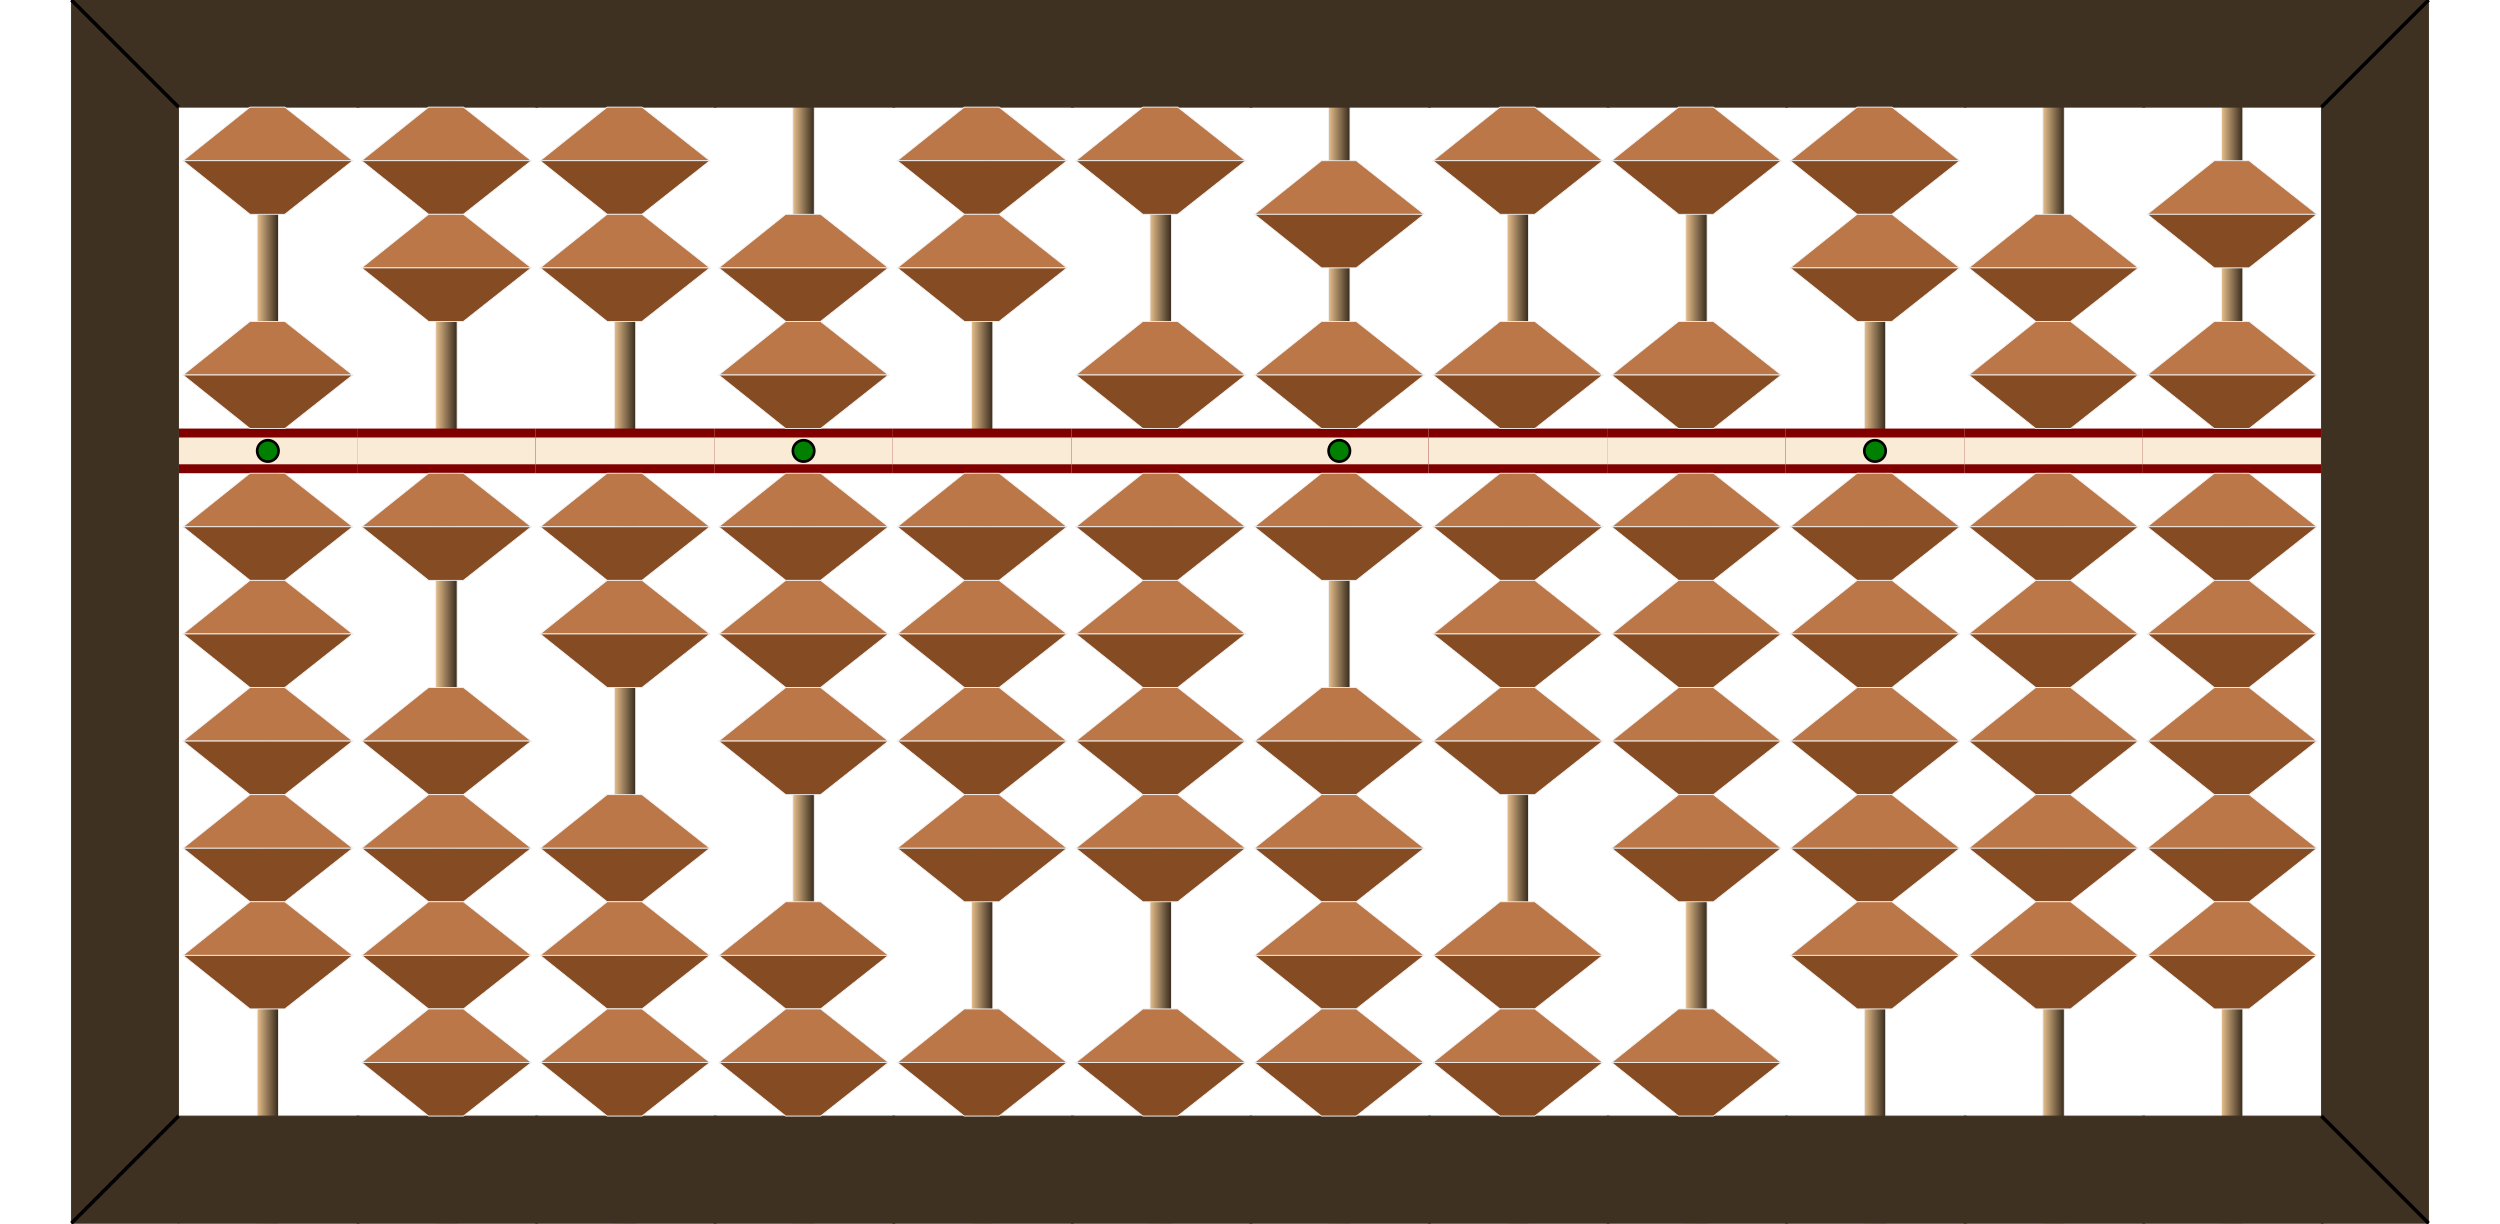
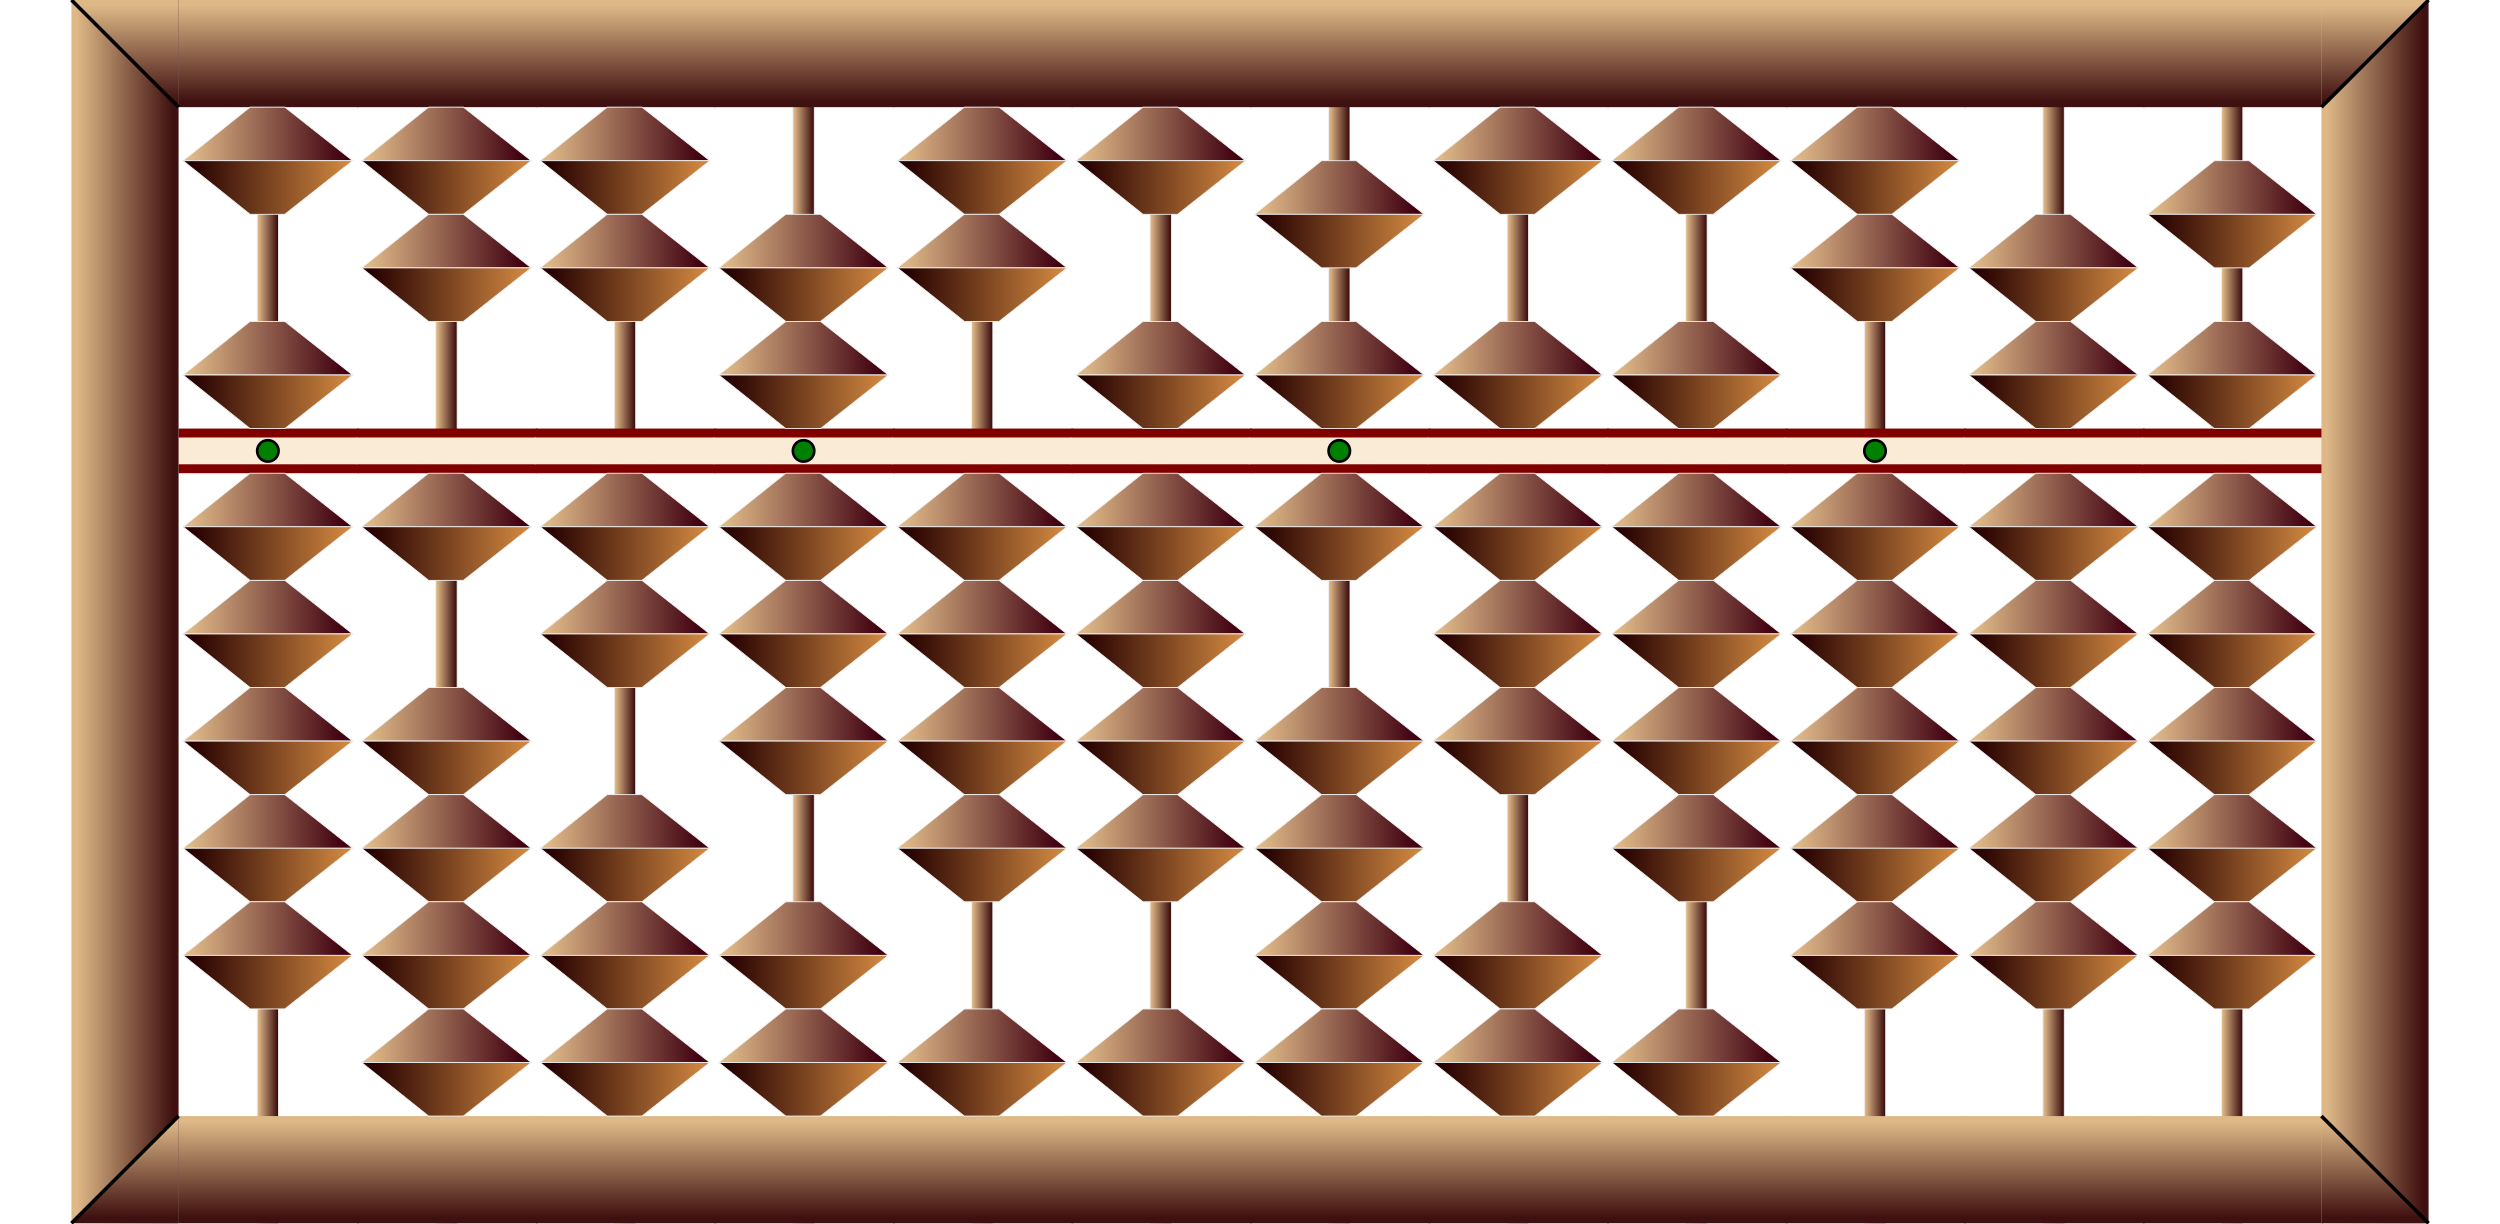
<svg xmlns="http://www.w3.org/2000/svg" x="0px" y="0px" width="700.0px" height="342.5px" viewBox="0 0 2800 1370">
  <defs>
    <radialGradient id="grad1" cx="50%" cy="50%" r="50%" fx="30%" fy="40%">
      <stop offset="0%" stop-color="antiquewhite" />
      <stop offset="80%" stop-color="Darkgreen" />
    </radialGradient>
    <linearGradient id="rodgrad">
      <stop offset="5%" stop-color="BurlyWood" />
-       <stop offset="95%" stop-color="#3f3121" />
+       <stop offset="95%" stop-color="#3f1010" />
+     </linearGradient>
+     <linearGradient id="rodgrad2" gradientTransform="rotate(90)">
+       <stop offset="5%" stop-color="BurlyWood" />
+       <stop offset="95%" stop-color="#3f1010" />
+     </linearGradient>
+     <linearGradient id="jap1">
+       <stop offset="5%" stop-color="BurlyWood" />
+       <stop offset="95%" stop-color="#3f0010" />
+     </linearGradient>
+     <linearGradient id="jap2">
+       <stop offset="5%" stop-color="#250000" />
+       <stop offset="95%" stop-color="Peru" />
    </linearGradient>
    <g id="bead">
-       <polygon fill="#bb7748" stroke="#F2F2F2" points="80,0 5,60 195,60 119,0" />
-       <polygon fill="#854c24" stroke="#F2F2F2" points="119,120 195,60 5,60 80,120" />
+       <polygon fill="url(#jap1)" stroke="#F2F2F2" points="80,0 5,60 195,60 119,0" />
+       <polygon fill="url(#jap2)" stroke="#F2F2F2" points="119,120 195,60 5,60 80,120" />
    </g>
    <g id="bead2">
      <ellipse cx="100" cy="60" rx="90" ry="59.5" fill="url(#grad1)" stroke="#F2F2F2" />
    </g>
    <g id="frame">
-       <rect y="0" fill="#3f3121" stroke="#3f3121" width="202" height="120" />
+       <rect y="0" fill="url(#rodgrad2)" width="202" height="120" />
    </g>
    <g id="bar">
-       <rect x="0" y="0" width="200" height="50" fill="Maroon" />
-       <rect y="10" fill="AntiqueWhite" width="200" height="30" />
+       <rect x="0" y="0" width="202" height="50" fill="Maroon" />
+       <rect x="-1" y="10" fill="AntiqueWhite" width="202" height="30" />
    </g>
    <g id="bardot">
      <use href="#bar" />
      <circle cx="100" cy="25" r="12" stroke="black" stroke-width="3" fill="green" />
    </g>
  </defs>
  <rect x="288" y="0.5" fill="url(#rodgrad)" stroke="#F2F2F2" width="24" height="1370" />
  <use href="#frame" x="200" y="0" />
  <use href="#frame" x="200" y="1250" />
  <use href="#bardot" x="200" y="480" />
  <use href="#bead" x="200" y="120" />
  <use href="#bead" x="200" y="360" />
  <use href="#bead" x="200" y="530" />
  <use href="#bead" x="200" y="650" />
  <use href="#bead" x="200" y="770" />
  <use href="#bead" x="200" y="890" />
  <use href="#bead" x="200" y="1010" />
  <rect x="488" y="0.5" fill="url(#rodgrad)" stroke="#F2F2F2" width="24" height="1370" />
  <use href="#frame" x="400" y="0" />
  <use href="#frame" x="400" y="1250" />
  <use href="#bar" x="400" y="480" />
  <use href="#bead" x="400" y="120" />
  <use href="#bead" x="400" y="240" />
  <use href="#bead" x="400" y="530" />
  <use href="#bead" x="400" y="770" />
  <use href="#bead" x="400" y="890" />
  <use href="#bead" x="400" y="1010" />
  <use href="#bead" x="400" y="1130" />
  <rect x="688" y="0.5" fill="url(#rodgrad)" stroke="#F2F2F2" width="24" height="1370" />
  <use href="#frame" x="600" y="0" />
  <use href="#frame" x="600" y="1250" />
  <use href="#bar" x="600" y="480" />
  <use href="#bead" x="600" y="120" />
  <use href="#bead" x="600" y="240" />
  <use href="#bead" x="600" y="530" />
  <use href="#bead" x="600" y="650" />
  <use href="#bead" x="600" y="890" />
  <use href="#bead" x="600" y="1010" />
  <use href="#bead" x="600" y="1130" />
  <rect x="888" y="0.5" fill="url(#rodgrad)" stroke="#F2F2F2" width="24" height="1370" />
  <use href="#frame" x="800" y="0" />
  <use href="#frame" x="800" y="1250" />
  <use href="#bardot" x="800" y="480" />
  <use href="#bead" x="800" y="240" />
  <use href="#bead" x="800" y="360" />
  <use href="#bead" x="800" y="530" />
  <use href="#bead" x="800" y="650" />
  <use href="#bead" x="800" y="770" />
  <use href="#bead" x="800" y="1010" />
  <use href="#bead" x="800" y="1130" />
  <rect x="1088" y="0.5" fill="url(#rodgrad)" stroke="#F2F2F2" width="24" height="1370" />
  <use href="#frame" x="1000" y="0" />
  <use href="#frame" x="1000" y="1250" />
  <use href="#bar" x="1000" y="480" />
  <use href="#bead" x="1000" y="120" />
  <use href="#bead" x="1000" y="240" />
  <use href="#bead" x="1000" y="530" />
  <use href="#bead" x="1000" y="650" />
  <use href="#bead" x="1000" y="770" />
  <use href="#bead" x="1000" y="890" />
  <use href="#bead" x="1000" y="1130" />
  <rect x="1288" y="0.5" fill="url(#rodgrad)" stroke="#F2F2F2" width="24" height="1370" />
  <use href="#frame" x="1200" y="0" />
  <use href="#frame" x="1200" y="1250" />
  <use href="#bar" x="1200" y="480" />
  <use href="#bead" x="1200" y="120" />
  <use href="#bead" x="1200" y="360" />
  <use href="#bead" x="1200" y="530" />
  <use href="#bead" x="1200" y="650" />
  <use href="#bead" x="1200" y="770" />
  <use href="#bead" x="1200" y="890" />
  <use href="#bead" x="1200" y="1130" />
  <rect x="1488" y="0.5" fill="url(#rodgrad)" stroke="#F2F2F2" width="24" height="1370" />
  <use href="#frame" x="1400" y="0" />
  <use href="#frame" x="1400" y="1250" />
  <use href="#bardot" x="1400" y="480" />
  <use href="#bead" x="1400" y="180" />
  <use href="#bead" x="1400" y="360" />
  <use href="#bead" x="1400" y="530" />
  <use href="#bead" x="1400" y="770" />
  <use href="#bead" x="1400" y="890" />
  <use href="#bead" x="1400" y="1010" />
  <use href="#bead" x="1400" y="1130" />
  <rect x="1688" y="0.5" fill="url(#rodgrad)" stroke="#F2F2F2" width="24" height="1370" />
  <use href="#frame" x="1600" y="0" />
  <use href="#frame" x="1600" y="1250" />
  <use href="#bar" x="1600" y="480" />
  <use href="#bead" x="1600" y="120" />
  <use href="#bead" x="1600" y="360" />
  <use href="#bead" x="1600" y="530" />
  <use href="#bead" x="1600" y="650" />
  <use href="#bead" x="1600" y="770" />
  <use href="#bead" x="1600" y="1010" />
  <use href="#bead" x="1600" y="1130" />
  <rect x="1888" y="0.5" fill="url(#rodgrad)" stroke="#F2F2F2" width="24" height="1370" />
  <use href="#frame" x="1800" y="0" />
  <use href="#frame" x="1800" y="1250" />
  <use href="#bar" x="1800" y="480" />
  <use href="#bead" x="1800" y="120" />
  <use href="#bead" x="1800" y="360" />
  <use href="#bead" x="1800" y="530" />
  <use href="#bead" x="1800" y="650" />
  <use href="#bead" x="1800" y="770" />
  <use href="#bead" x="1800" y="890" />
  <use href="#bead" x="1800" y="1130" />
  <rect x="2088" y="0.5" fill="url(#rodgrad)" stroke="#F2F2F2" width="24" height="1370" />
  <use href="#frame" x="2000" y="0" />
  <use href="#frame" x="2000" y="1250" />
  <use href="#bardot" x="2000" y="480" />
  <use href="#bead" x="2000" y="120" />
  <use href="#bead" x="2000" y="240" />
  <use href="#bead" x="2000" y="530" />
  <use href="#bead" x="2000" y="650" />
  <use href="#bead" x="2000" y="770" />
  <use href="#bead" x="2000" y="890" />
  <use href="#bead" x="2000" y="1010" />
  <rect x="2288" y="0.5" fill="url(#rodgrad)" stroke="#F2F2F2" width="24" height="1370" />
  <use href="#frame" x="2200" y="0" />
  <use href="#frame" x="2200" y="1250" />
  <use href="#bar" x="2200" y="480" />
  <use href="#bead" x="2200" y="240" />
  <use href="#bead" x="2200" y="360" />
  <use href="#bead" x="2200" y="530" />
  <use href="#bead" x="2200" y="650" />
  <use href="#bead" x="2200" y="770" />
  <use href="#bead" x="2200" y="890" />
  <use href="#bead" x="2200" y="1010" />
  <rect x="2488" y="0.5" fill="url(#rodgrad)" stroke="#F2F2F2" width="24" height="1370" />
  <use href="#frame" x="2400" y="0" />
  <use href="#frame" x="2400" y="1250" />
  <use href="#bar" x="2400" y="480" />
  <use href="#bead" x="2400" y="180" />
  <use href="#bead" x="2400" y="360" />
  <use href="#bead" x="2400" y="530" />
  <use href="#bead" x="2400" y="650" />
  <use href="#bead" x="2400" y="770" />
  <use href="#bead" x="2400" y="890" />
  <use href="#bead" x="2400" y="1010" />
-   <rect x="80" y="0" fill="#3f3121" stroke="#3f3121" width="120" height="1370" />
+   <rect x="80" y="0" fill="url(#rodgrad)" width="120" height="1370" />
+   <polygon fill="url(#rodgrad2)" points="80,0 200,120 200,0" />
  <line x1="80" y1="0" x2="200" y2="120" stroke="black" stroke-width="4" />
+   <polygon fill="url(#rodgrad2)" points="80,1370      200,1250 200,1370" />
  <line x1="80" y1="1370" x2="200" y2="1250" stroke="black" stroke-width="4" />
-   <rect x="2600" y="0" fill="#3f3121" stroke="#3f3121" width="120" height="1370" />
+   <rect x="2600" y="0" fill="url(#rodgrad)" width="120" height="1370" />
+   <polygon fill="url(#rodgrad2)" points="2600,120      2720,0 2600,0" />
  <line x1="2600" y1="120" x2="2720" y2="0" stroke="black" stroke-width="4" />
+   <polygon fill="url(#rodgrad2)" points="2600,     1250 2720,1370 2600,1370" />
  <line x1="2600" y1="1250" x2="2720" y2="1370" stroke="black" stroke-width="4" />
</svg>
